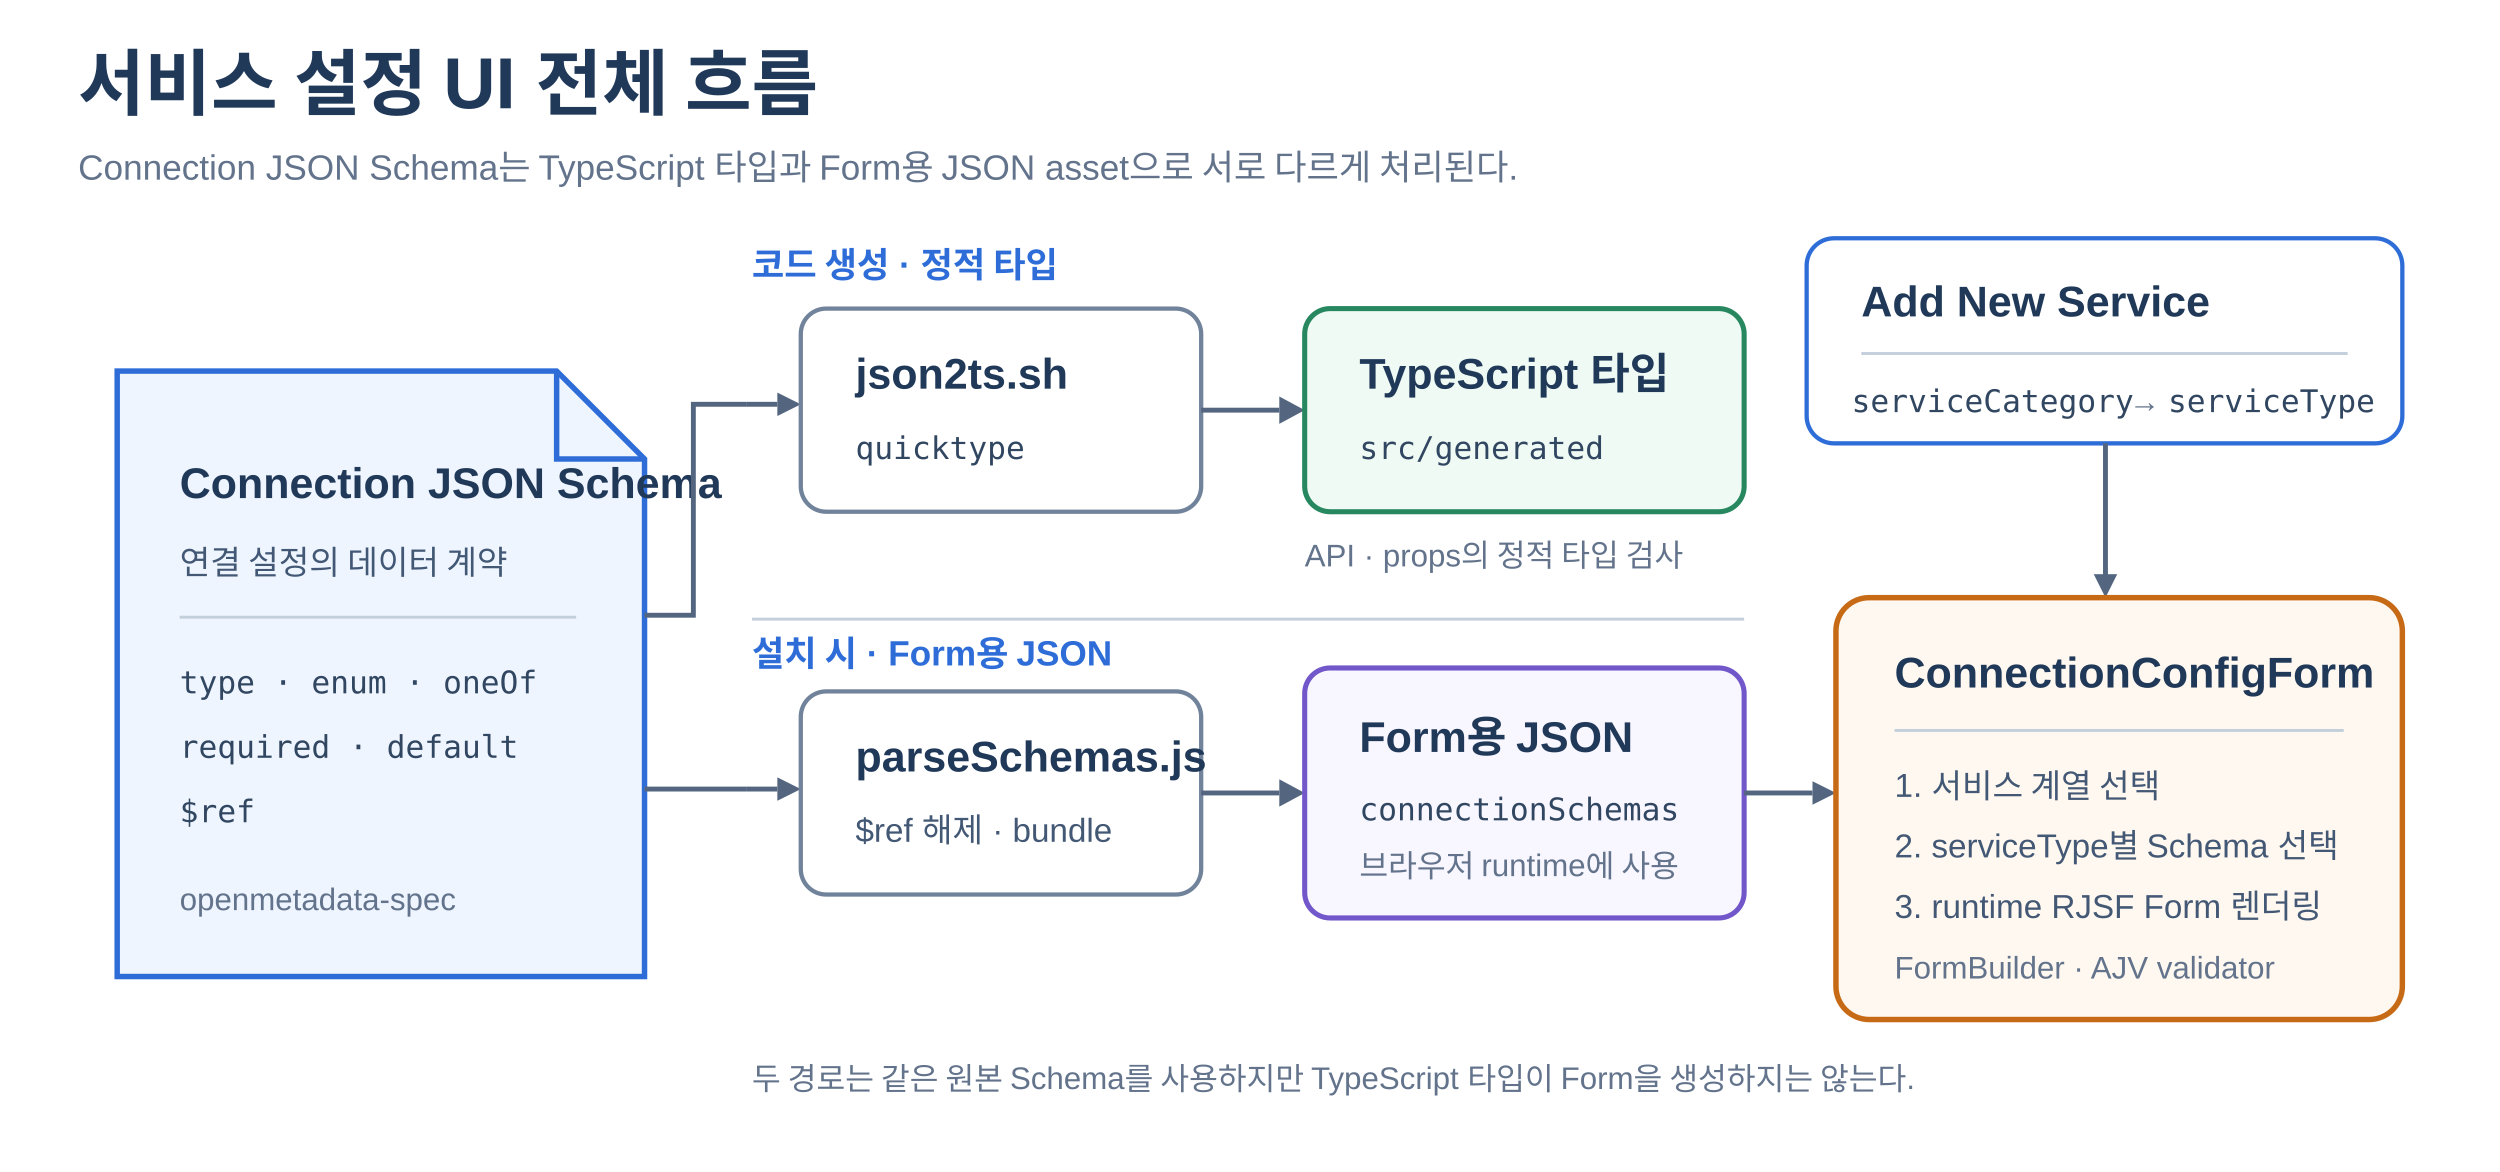
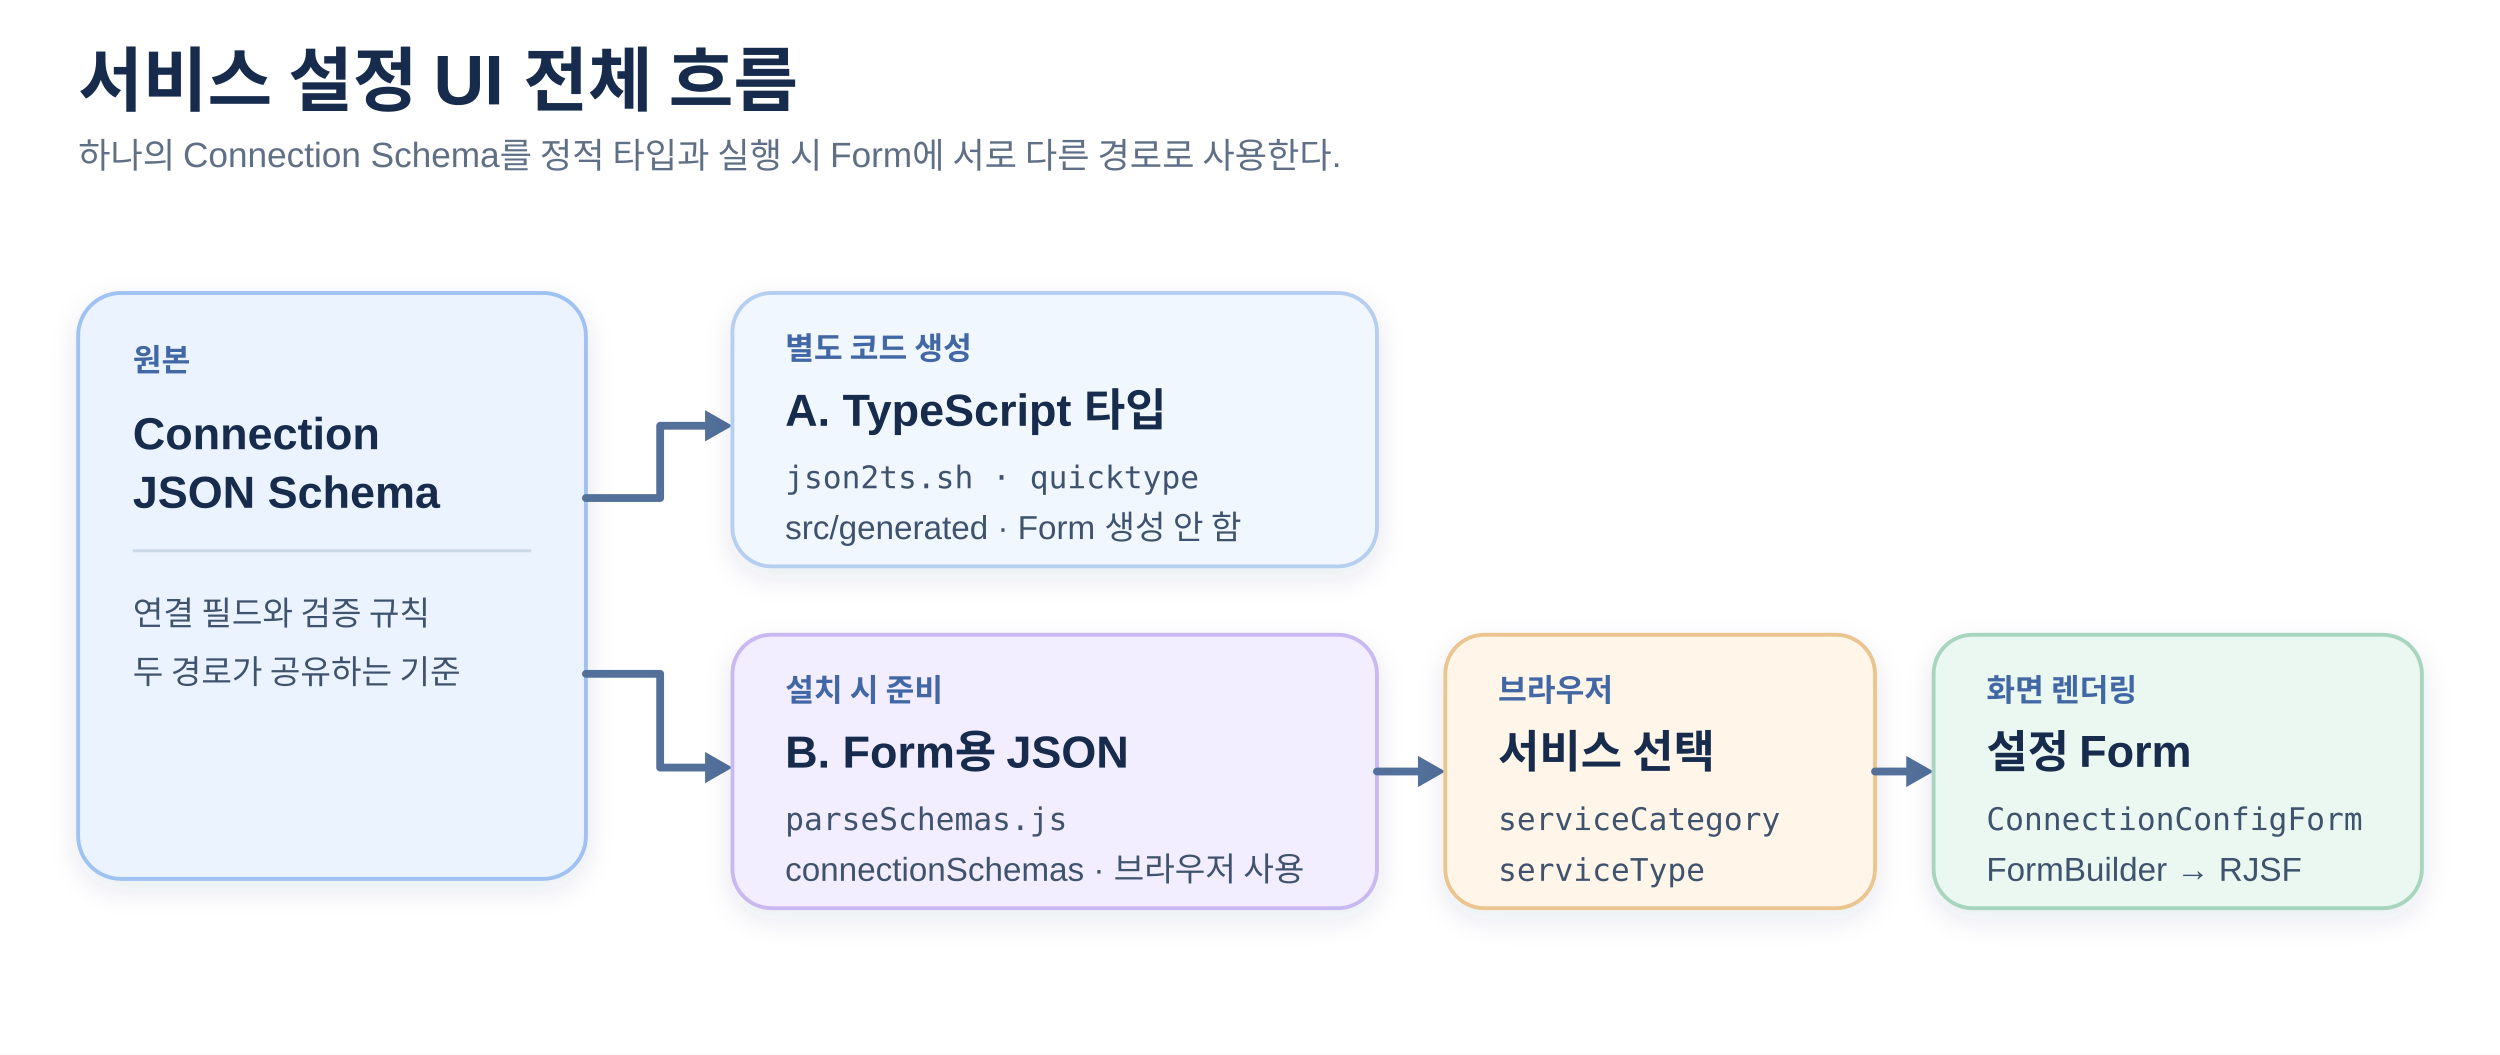
- <svg xmlns="http://www.w3.org/2000/svg" width="1280" height="600" viewBox="0 0 1280 600" role="img" aria-labelledby="title desc">
+ <svg xmlns="http://www.w3.org/2000/svg" width="1280" height="540" viewBox="0 0 1280 540" role="img" aria-labelledby="title desc">
  <defs>
-     <marker id="arrow" markerWidth="8" markerHeight="8" refX="7" refY="4" orient="auto" markerUnits="strokeWidth">
-       <path d="M0 0 L8 4 L0 8 Z" fill="#53657F" />
-     </marker>
+     <filter id="shadow" x="-15%" y="-15%" width="130%" height="140%">
+       <feDropShadow dx="0" dy="5" stdDeviation="7" flood-color="#1E3A5F" flood-opacity="0.10" />
+     </filter>
  </defs>
  <style>
-     .title{font-family:'Apple SD Gothic Neo','Helvetica Neue',Arial,sans-serif;font-size:37px;font-weight:700;fill:#213959}.subtitle{font-family:'Apple SD Gothic Neo','Helvetica Neue',Arial,sans-serif;font-size:18px;font-weight:500;fill:#62738B}.section{font-family:'Apple SD Gothic Neo','Helvetica Neue',Arial,sans-serif;font-size:18px;font-weight:700;fill:#2E6DD8}.cardTitle{font-family:'Apple SD Gothic Neo','Helvetica Neue',Arial,sans-serif;font-size:22px;font-weight:700;fill:#213959}.body{font-family:'Apple SD Gothic Neo','Helvetica Neue',Arial,sans-serif;font-size:17px;font-weight:500;fill:#435875}.note{font-family:'Apple SD Gothic Neo','Helvetica Neue',Arial,sans-serif;font-size:16px;font-weight:500;fill:#62738B}.mono{font-family:Menlo,Consolas,monospace;font-size:16px;font-weight:500;fill:#314660}.line{stroke:#53657F;stroke-width:2.5;fill:none}.branch{stroke:#53657F;stroke-width:2.5;fill:none}.rule{stroke:#C4CFDC;stroke-width:1.5}.schema{fill:#EEF5FF;stroke:#2E6DD8;stroke-width:2.8}.script{fill:#FFFFFF;stroke:#71839B;stroke-width:2.2}.type{fill:#EFFAF4;stroke:#27875F;stroke-width:2.6}.runtime{fill:#F8F6FF;stroke:#7157C9;stroke-width:2.6}.ui{fill:#FFF8F0;stroke:#C66A16;stroke-width:2.8}.choice{fill:#FFFFFF;stroke:#2E6DD8;stroke-width:2.2}
+     .title{font-family:'Apple SD Gothic Neo','Noto Sans KR','Helvetica Neue',Arial,sans-serif;font-size:36px;font-weight:700;fill:#172B4D}
+     .subtitle{font-family:'Apple SD Gothic Neo','Noto Sans KR','Helvetica Neue',Arial,sans-serif;font-size:18px;font-weight:500;fill:#5F6F86}
+     .label{font-family:'Apple SD Gothic Neo','Noto Sans KR','Helvetica Neue',Arial,sans-serif;font-size:16px;font-weight:700;fill:#4267A5}
+     .cardTitle{font-family:'Apple SD Gothic Neo','Noto Sans KR','Helvetica Neue',Arial,sans-serif;font-size:23px;font-weight:700;fill:#172B4D}
+     .body{font-family:'Apple SD Gothic Neo','Noto Sans KR','Helvetica Neue',Arial,sans-serif;font-size:17px;font-weight:500;fill:#40536E}
+     .mono{font-family:Menlo,Consolas,monospace;font-size:16px;font-weight:500;fill:#40536E}
+     .arrow{stroke:#52709A;stroke-width:4;stroke-linecap:round;stroke-linejoin:round;fill:none}
+     .divider{stroke:#CBD8EA;stroke-width:1.5}
  </style>
-   <rect width="1280" height="600" fill="#FFFFFF" />
-   <text class="title" x="40" y="56">서비스 설정 UI 전체 흐름</text>
-   <text class="subtitle" x="40" y="92">Connection JSON Schema는 TypeScript 타입과 Form용 JSON asset으로 서로 다르게 처리된다.</text>
-   <rect class="choice" x="925" y="122" width="305" height="105" rx="14" />
-   <text class="cardTitle" x="953" y="162">Add New Service</text>
-   <path class="rule" d="M953 181 H1202" />
-   <text class="mono" x="948" y="211">serviceCategory</text>
-   <text class="note" x="1090" y="211">→</text>
-   <text class="mono" x="1110" y="211">serviceType</text>
-   <path class="schema" d="M60 190 H285 L330 235 V500 H60 Z" />
-   <path d="M285 190 V235 H330" fill="none" stroke="#2E6DD8" stroke-width="2.8" />
-   <text class="cardTitle" x="92" y="255">Connection JSON Schema</text>
-   <text class="body" x="92" y="294">연결 설정의 데이터 계약</text>
-   <path class="rule" d="M92 316 H295" />
-   <text class="mono" x="92" y="355">type · enum · oneOf</text>
-   <text class="mono" x="92" y="388">required · default</text>
-   <text class="mono" x="92" y="421">$ref</text>
-   <text class="note" x="92" y="466">openmetadata-spec</text>
-   <text class="section" x="385" y="142">코드 생성 · 정적 타입</text>
-   <path class="branch" d="M330 315 H355 V207 H382" />
-   <path class="line" d="M382 207 H398" />
-   <polygon points="410,207 398,201 398,213" fill="#53657F" />
-   <rect class="script" x="410" y="158" width="205" height="104" rx="13" />
-   <text class="cardTitle" x="438" y="199">json2ts.sh</text>
-   <text class="mono" x="438" y="235">quicktype</text>
-   <path class="line" d="M615 210 H655" />
-   <polygon points="668,210 655,203 655,217" fill="#53657F" />
-   <rect class="type" x="668" y="158" width="225" height="104" rx="13" />
-   <text class="cardTitle" x="696" y="199">TypeScript 타입</text>
-   <text class="mono" x="696" y="235">src/generated</text>
-   <text class="note" x="668" y="290">API · props의 정적 타입 검사</text>
-   <text class="section" x="385" y="341">설치 시 · Form용 JSON</text>
-   <path class="branch" d="M330 404 H382" />
-   <path class="line" d="M382 404 H398" />
-   <polygon points="410,404 398,398 398,410" fill="#53657F" />
-   <rect class="script" x="410" y="354" width="205" height="104" rx="13" />
-   <text class="cardTitle" x="438" y="395">parseSchemas.js</text>
-   <text class="body" x="438" y="431">$ref 해제 · bundle</text>
-   <path class="line" d="M615 406 H655" />
-   <polygon points="668,406 655,399 655,413" fill="#53657F" />
-   <rect class="runtime" x="668" y="342" width="225" height="128" rx="13" />
-   <text class="cardTitle" x="696" y="385">Form용 JSON</text>
-   <text class="mono" x="696" y="420">connectionSchemas</text>
-   <text class="note" x="696" y="449">브라우저 runtime에 사용</text>
-   <path class="line" d="M893 406 H928" />
-   <path class="line" d="M1078 227 V296" />
-   <polygon points="940,406 928,400 928,412" fill="#53657F" />
-   <polygon points="1078,306 1072,294 1084,294" fill="#53657F" />
-   <rect class="ui" x="940" y="306" width="290" height="216" rx="17" />
-   <text class="cardTitle" x="970" y="352">ConnectionConfigForm</text>
-   <path class="rule" d="M970 374 H1200" />
-   <text class="body" x="970" y="408">1. 서비스 계열 선택</text>
-   <text class="body" x="970" y="439">2. serviceType별 Schema 선택</text>
-   <text class="body" x="970" y="470">3. runtime RJSF Form 렌더링</text>
-   <text class="note" x="970" y="501">FormBuilder · AJV validator</text>
-   <path class="rule" d="M385 317 H893" />
-   <text class="note" x="385" y="558">두 경로는 같은 원본 Schema를 사용하지만 TypeScript 타입이 Form을 생성하지는 않는다.</text>
+   <rect width="1280" height="540" fill="#FFFFFF" />
+   <text class="title" x="40" y="54">서비스 설정 UI 전체 흐름</text>
+   <text class="subtitle" x="40" y="86">하나의 Connection Schema를 정적 타입과 실행 시 Form에 서로 다른 경로로 사용한다.</text>
+   <rect x="40" y="150" width="260" height="300" rx="22" fill="#EAF3FF" stroke="#9FC2F2" stroke-width="2" filter="url(#shadow)" />
+   <text class="label" x="68" y="190">원본</text>
+   <text class="cardTitle" x="68" y="230">Connection</text>
+   <text class="cardTitle" x="68" y="260">JSON Schema</text>
+   <line class="divider" x1="68" y1="282" x2="272" y2="282" />
+   <text class="body" x="68" y="320">연결 필드와 검증 규칙</text>
+   <text class="body" x="68" y="350">두 경로가 공유하는 기준</text>
+   <path class="arrow" d="M300 255 H338 V218 H361" />
+   <polygon points="375,218 361,210 361,226" fill="#52709A" />
+   <path class="arrow" d="M300 345 H338 V393 H361" />
+   <polygon points="375,393 361,385 361,401" fill="#52709A" />
+   <rect x="375" y="150" width="330" height="140" rx="20" fill="#F1F7FF" stroke="#B6CEF0" stroke-width="2" filter="url(#shadow)" />
+   <text class="label" x="402" y="184">별도 코드 생성</text>
+   <text class="cardTitle" x="402" y="218">A. TypeScript 타입</text>
+   <text class="mono" x="402" y="250">json2ts.sh · quicktype</text>
+   <text class="body" x="402" y="276">src/generated · Form 생성 안 함</text>
+   <rect x="375" y="325" width="330" height="140" rx="20" fill="#F2EDFF" stroke="#C9B9F1" stroke-width="2" filter="url(#shadow)" />
+   <text class="label" x="402" y="359" fill="#7357B7">설치 시 준비</text>
+   <text class="cardTitle" x="402" y="393">B. Form용 JSON</text>
+   <text class="mono" x="402" y="425">parseSchemas.js</text>
+   <text class="body" x="402" y="451">connectionSchemas · 브라우저 사용</text>
+   <path class="arrow" d="M705 395 H726" />
+   <polygon points="740,395 726,387 726,403" fill="#52709A" />
+   <rect x="740" y="325" width="220" height="140" rx="20" fill="#FFF5E8" stroke="#EAC58F" stroke-width="2" filter="url(#shadow)" />
+   <text class="label" x="767" y="359" fill="#A96519">브라우저</text>
+   <text class="cardTitle" x="767" y="393">서비스 선택</text>
+   <text class="mono" x="767" y="425">serviceCategory</text>
+   <text class="mono" x="767" y="451">serviceType</text>
+   <path class="arrow" d="M960 395 H976" />
+   <polygon points="990,395 976,387 976,403" fill="#52709A" />
+   <rect x="990" y="325" width="250" height="140" rx="20" fill="#EAF8F1" stroke="#A8D5BE" stroke-width="2" filter="url(#shadow)" />
+   <text class="label" x="1017" y="359" fill="#327C5D">화면 렌더링</text>
+   <text class="cardTitle" x="1017" y="393">설정 Form</text>
+   <text class="mono" x="1017" y="425">ConnectionConfigForm</text>
+   <text class="body" x="1017" y="451">FormBuilder → RJSF</text>
</svg>
